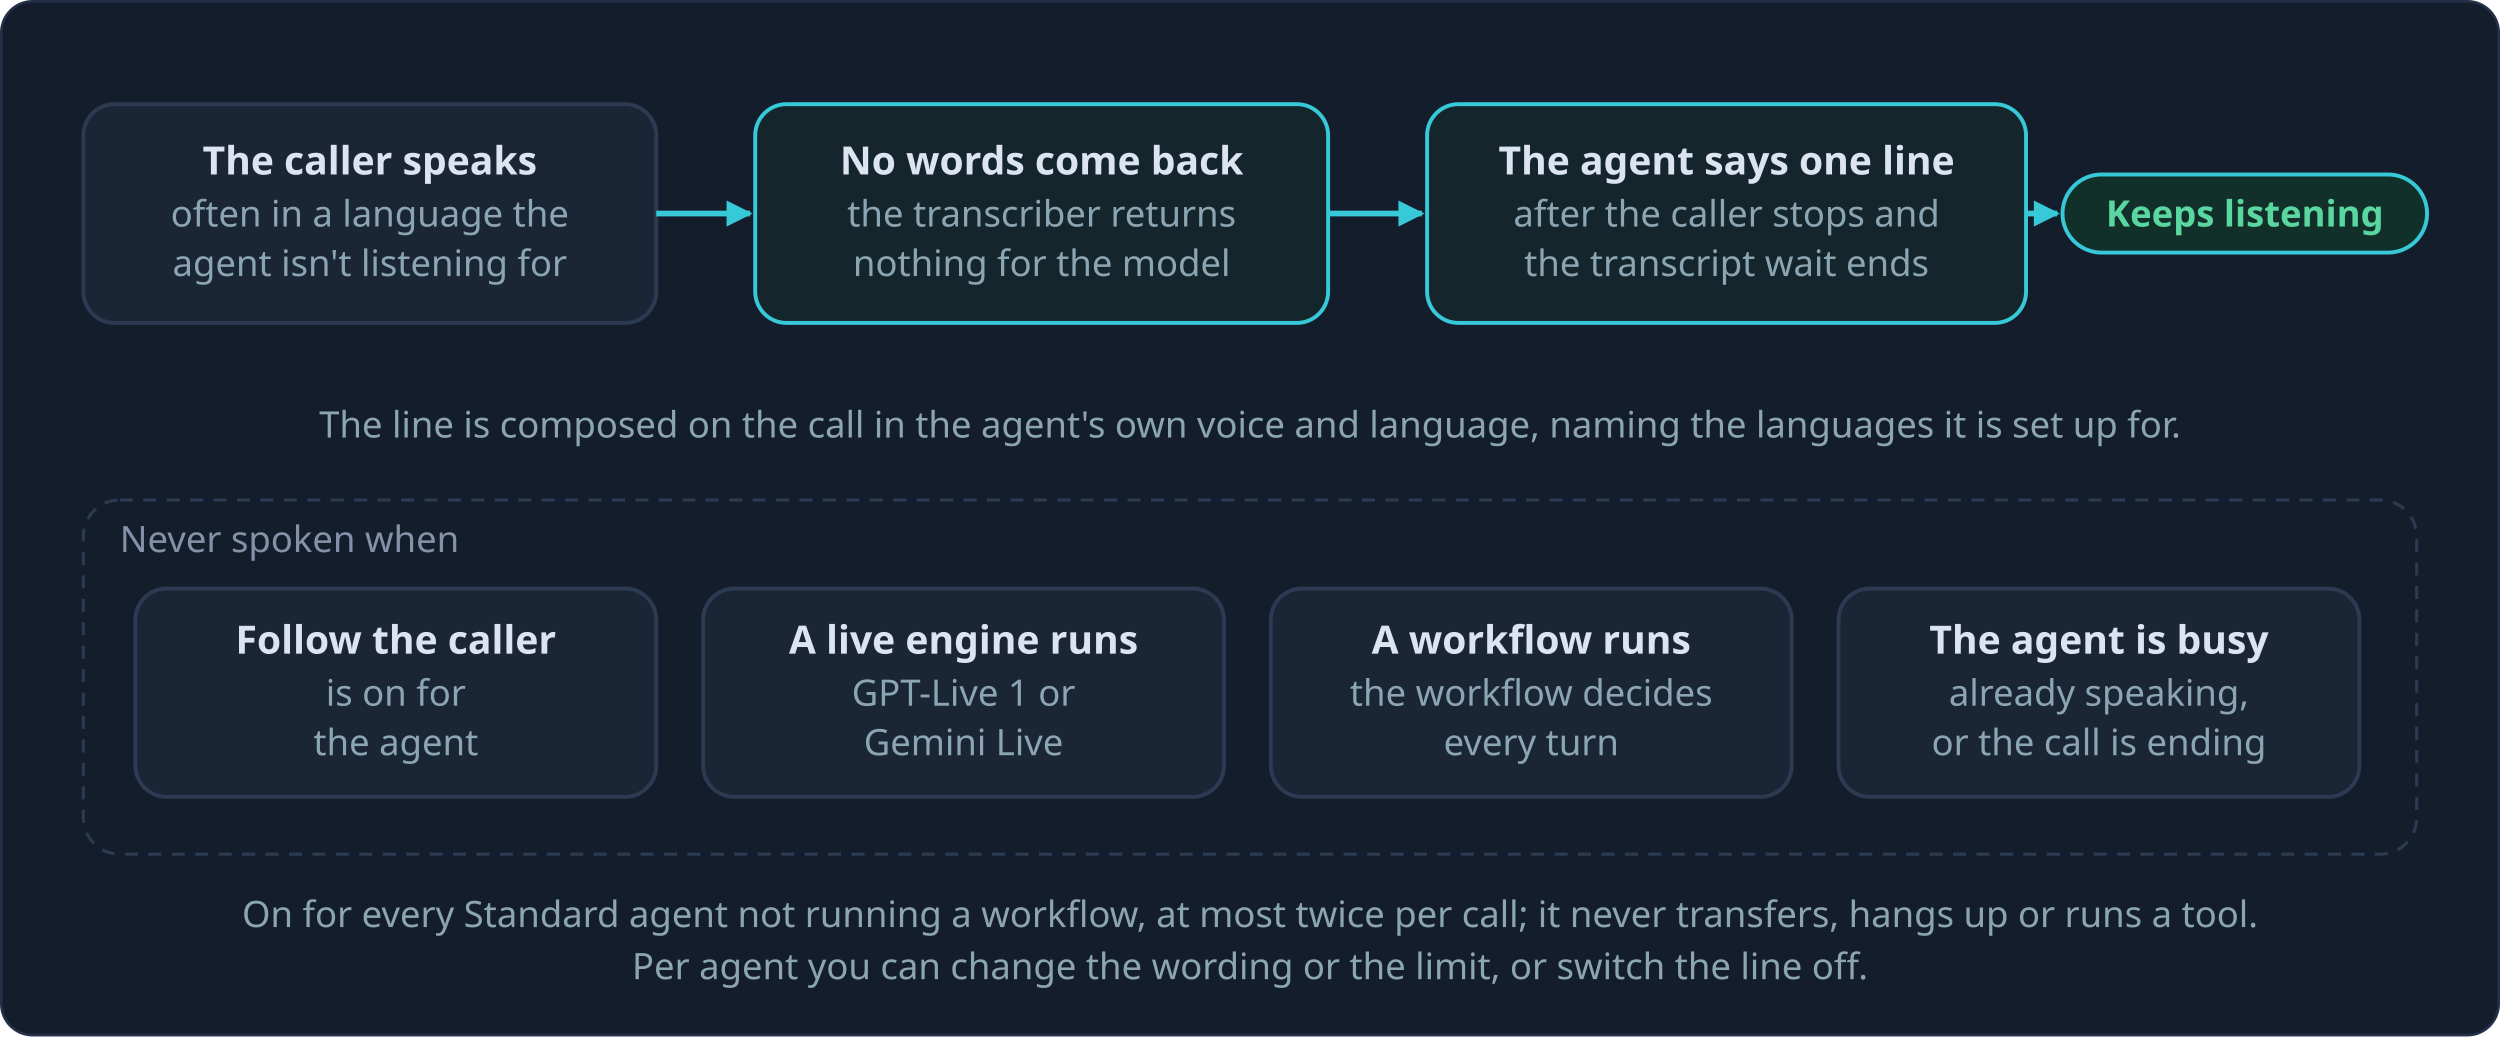
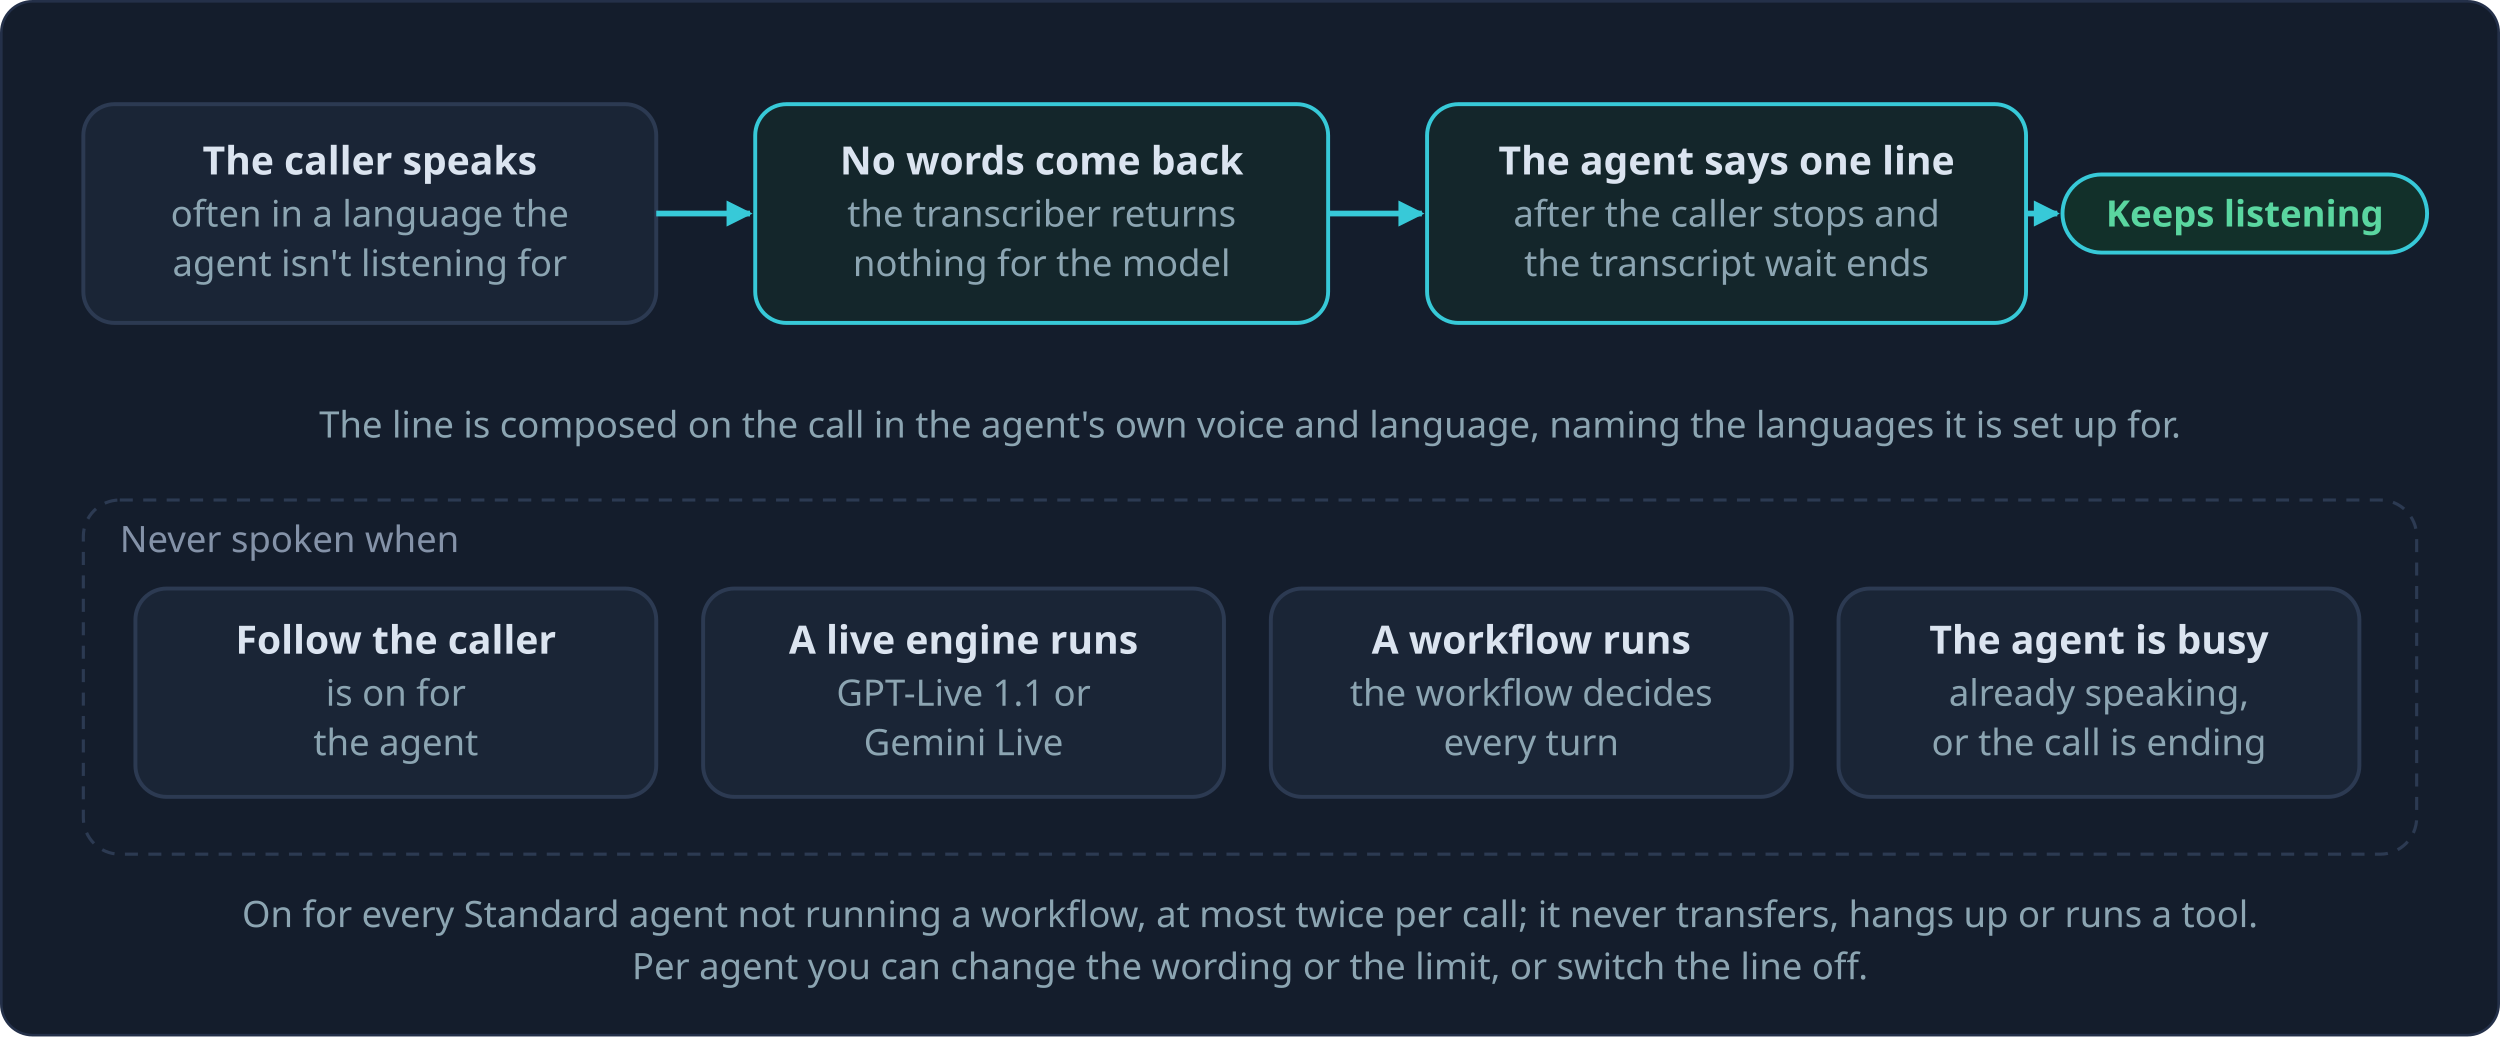
- <svg xmlns="http://www.w3.org/2000/svg" viewBox="0 0 960 398" width="960" height="398" role="img" aria-label="When a caller speaks and the transcriber returns no words, most often because they speak a language the agent is not listening for, the Standard agent waits until they stop and then says one line, composed in its own voice and language, that it could not understand and which languages it can help in, and keeps listening. It is never spoken when follow the caller is on, on GPT-Live 1 or Gemini Live, in a workflow, or while the agent is speaking or the call is ending; it is on by default, at most twice per call, and its wording and limit can be changed or it can be switched off." font-family="'Geist Variable', ui-sans-serif, system-ui, sans-serif">
+ <svg xmlns="http://www.w3.org/2000/svg" viewBox="0 0 960 398" width="960" height="398" role="img" aria-label="When a caller speaks and the transcriber returns no words, most often because they speak a language the agent is not listening for, the Standard agent waits until they stop and then says one line, composed in its own voice and language, that it could not understand and which languages it can help in, and keeps listening. It is never spoken when follow the caller is on, on GPT-Live 1.1 or Gemini Live, in a workflow, or while the agent is speaking or the call is ending; it is on by default, at most twice per call, and its wording and limit can be changed or it can be switched off." font-family="'Geist Variable', ui-sans-serif, system-ui, sans-serif">
  <defs>
    <marker id="h-main" viewBox="0 0 10 10" refX="9" refY="5" markerWidth="10" markerHeight="10" markerUnits="userSpaceOnUse" orient="auto-start-reverse">
      <path d="M0,0 L10,5 L0,10 z" fill="#37c9d8" />
    </marker>
    <marker id="h-sec" viewBox="0 0 10 10" refX="9" refY="5" markerWidth="10" markerHeight="10" markerUnits="userSpaceOnUse" orient="auto-start-reverse">
      <path d="M0,0 L10,5 L0,10 z" fill="#8492a8" />
    </marker>
    <marker id="h-fail" viewBox="0 0 10 10" refX="9" refY="5" markerWidth="10" markerHeight="10" markerUnits="userSpaceOnUse" orient="auto-start-reverse">
      <path d="M0,0 L10,5 L0,10 z" fill="#ff6b6b" />
    </marker>
  </defs>
  <rect x="0.5" y="0.5" width="959" height="397" rx="12" fill="#141d2c" stroke="#243049" stroke-width="1" />
  <rect x="32" y="40" width="220" height="84" rx="12" fill="#1a2536" stroke="#2c3a52" stroke-width="1.5" />
  <text x="142.0" y="67.0" font-size="15" fill="#dbe4f0" text-anchor="middle" font-weight="600">The caller speaks</text>
  <text x="142.0" y="87.0" font-size="14" fill="#8ca5b2" text-anchor="middle">often in a language the</text>
  <text x="142.0" y="106.0" font-size="14" fill="#8ca5b2" text-anchor="middle">agent isn't listening for</text>
  <rect x="290" y="40" width="220" height="84" rx="12" fill="#14262b" stroke="#37c9d8" stroke-width="1.5" />
  <text x="400.0" y="67.0" font-size="15" fill="#dbe4f0" text-anchor="middle" font-weight="600">No words come back</text>
  <text x="400.0" y="87.0" font-size="14" fill="#8ca5b2" text-anchor="middle">the transcriber returns</text>
  <text x="400.0" y="106.0" font-size="14" fill="#8ca5b2" text-anchor="middle">nothing for the model</text>
  <rect x="548" y="40" width="230" height="84" rx="12" fill="#14262b" stroke="#37c9d8" stroke-width="1.5" />
  <text x="663.0" y="67.0" font-size="15" fill="#dbe4f0" text-anchor="middle" font-weight="600">The agent says one line</text>
  <text x="663.0" y="87.0" font-size="14" fill="#8ca5b2" text-anchor="middle">after the caller stops and</text>
  <text x="663.0" y="106.0" font-size="14" fill="#8ca5b2" text-anchor="middle">the transcript wait ends</text>
  <path d="M252,82 L288,82" fill="none" stroke="#37c9d8" stroke-width="2.2" stroke-linejoin="round" marker-end="url(#h-main)" />
  <path d="M510,82 L546,82" fill="none" stroke="#37c9d8" stroke-width="2.2" stroke-linejoin="round" marker-end="url(#h-main)" />
  <path d="M778,82 L790,82" fill="none" stroke="#37c9d8" stroke-width="2.2" stroke-linejoin="round" marker-end="url(#h-main)" />
  <rect x="792.0" y="67.0" width="140" height="30" rx="15.0" fill="#12302a" stroke="#37c9d8" stroke-width="1.5" />
  <text x="862.0" y="87.0" font-size="14" fill="#5ad6a0" text-anchor="middle" font-weight="600">Keeps listening</text>
  <text x="480.0" y="168.0" font-size="14" fill="#8ca5b2" text-anchor="middle">The line is composed on the call in the agent's own voice and language, naming the languages it is set up for.</text>
  <rect x="32" y="192" width="896" height="136" rx="14" fill="none" stroke="#2c3a52" stroke-width="1.2" stroke-dasharray="5 4" />
  <text x="46.0" y="212.0" font-size="14" fill="#8492a8" text-anchor="start">Never spoken when</text>
  <rect x="52" y="226" width="200" height="80" rx="12" fill="#1a2536" stroke="#2c3a52" stroke-width="1.5" />
  <text x="152.0" y="251.0" font-size="15" fill="#dbe4f0" text-anchor="middle" font-weight="600">Follow the caller</text>
  <text x="152.0" y="271.0" font-size="14" fill="#8ca5b2" text-anchor="middle">is on for</text>
  <text x="152.0" y="290.0" font-size="14" fill="#8ca5b2" text-anchor="middle">the agent</text>
  <rect x="270" y="226" width="200" height="80" rx="12" fill="#1a2536" stroke="#2c3a52" stroke-width="1.5" />
  <text x="370.0" y="251.0" font-size="15" fill="#dbe4f0" text-anchor="middle" font-weight="600">A live engine runs</text>
-   <text x="370.0" y="271.0" font-size="14" fill="#8ca5b2" text-anchor="middle">GPT-Live 1 or</text>
+   <text x="370.0" y="271.0" font-size="14" fill="#8ca5b2" text-anchor="middle">GPT-Live 1.1 or</text>
  <text x="370.0" y="290.0" font-size="14" fill="#8ca5b2" text-anchor="middle">Gemini Live</text>
  <rect x="488" y="226" width="200" height="80" rx="12" fill="#1a2536" stroke="#2c3a52" stroke-width="1.5" />
  <text x="588.0" y="251.0" font-size="15" fill="#dbe4f0" text-anchor="middle" font-weight="600">A workflow runs</text>
  <text x="588.0" y="271.0" font-size="14" fill="#8ca5b2" text-anchor="middle">the workflow decides</text>
  <text x="588.0" y="290.0" font-size="14" fill="#8ca5b2" text-anchor="middle">every turn</text>
  <rect x="706" y="226" width="200" height="80" rx="12" fill="#1a2536" stroke="#2c3a52" stroke-width="1.5" />
  <text x="806.0" y="251.0" font-size="15" fill="#dbe4f0" text-anchor="middle" font-weight="600">The agent is busy</text>
  <text x="806.0" y="271.0" font-size="14" fill="#8ca5b2" text-anchor="middle">already speaking,</text>
  <text x="806.0" y="290.0" font-size="14" fill="#8ca5b2" text-anchor="middle">or the call is ending</text>
  <text x="480.0" y="356.0" font-size="14" fill="#8ca5b2" text-anchor="middle">On for every Standard agent not running a workflow, at most twice per call; it never transfers, hangs up or runs a tool.</text>
  <text x="480.0" y="376.0" font-size="14" fill="#8ca5b2" text-anchor="middle">Per agent you can change the wording or the limit, or switch the line off.</text>
</svg>
